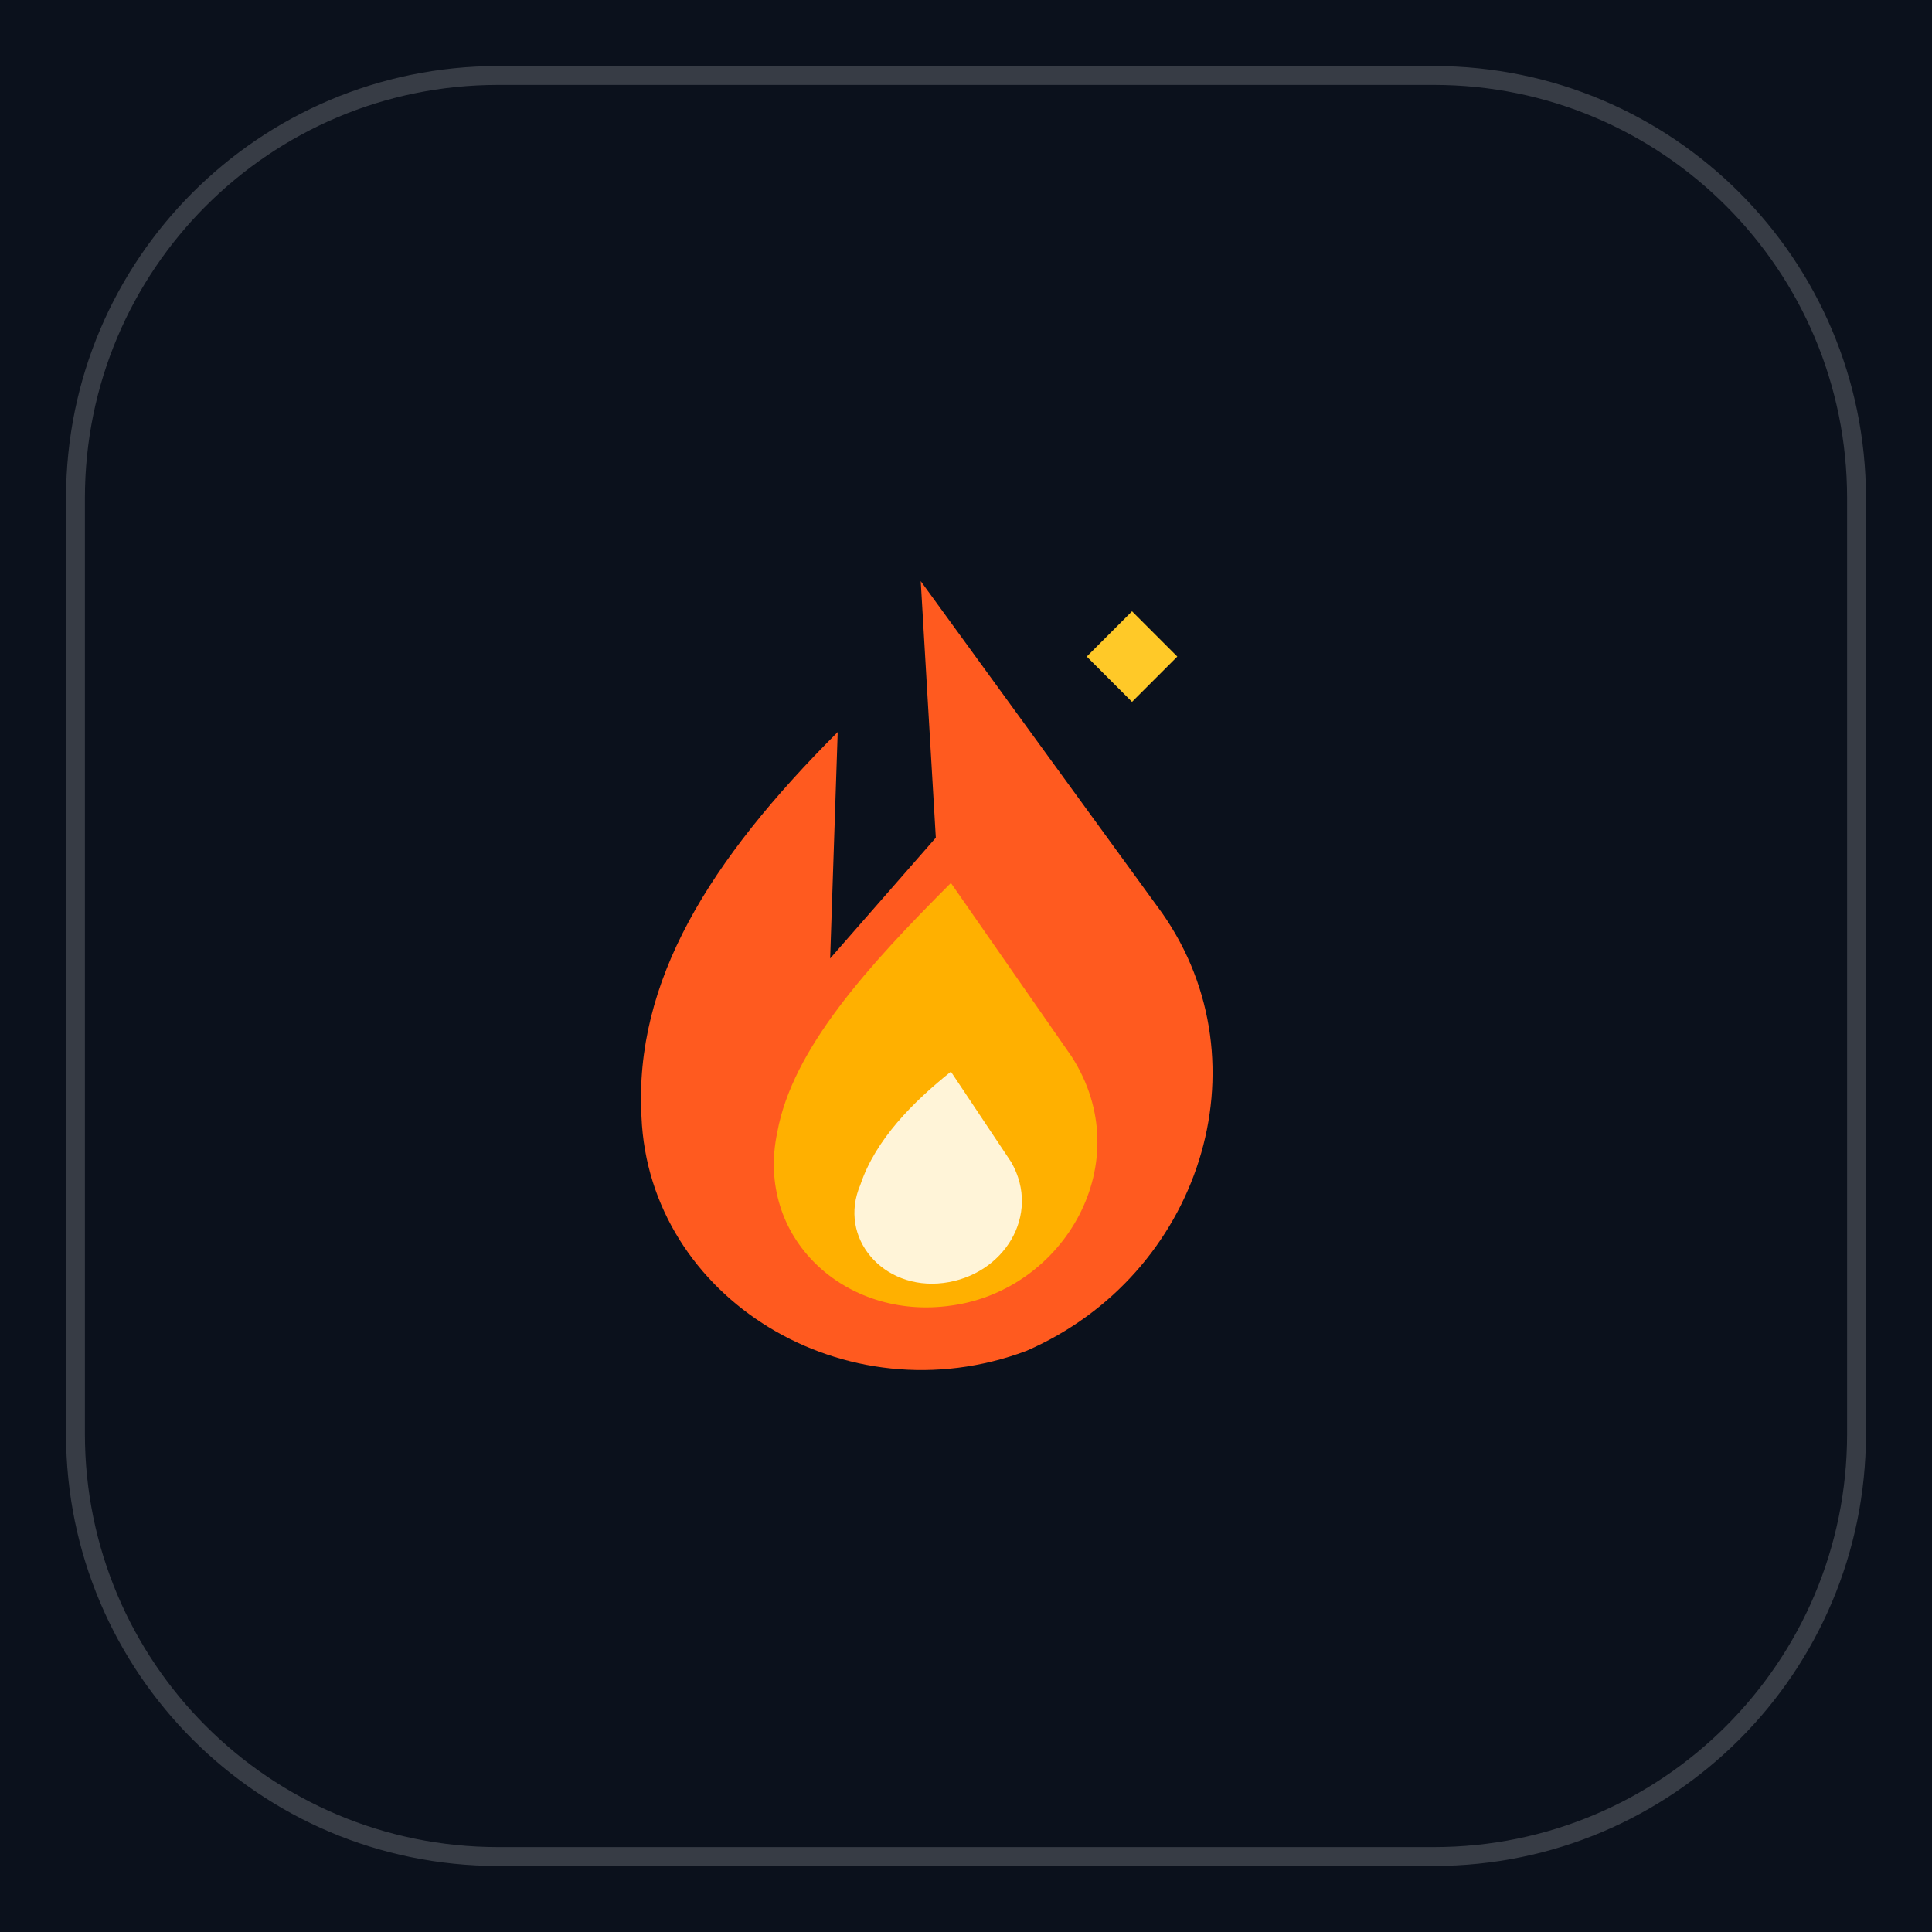
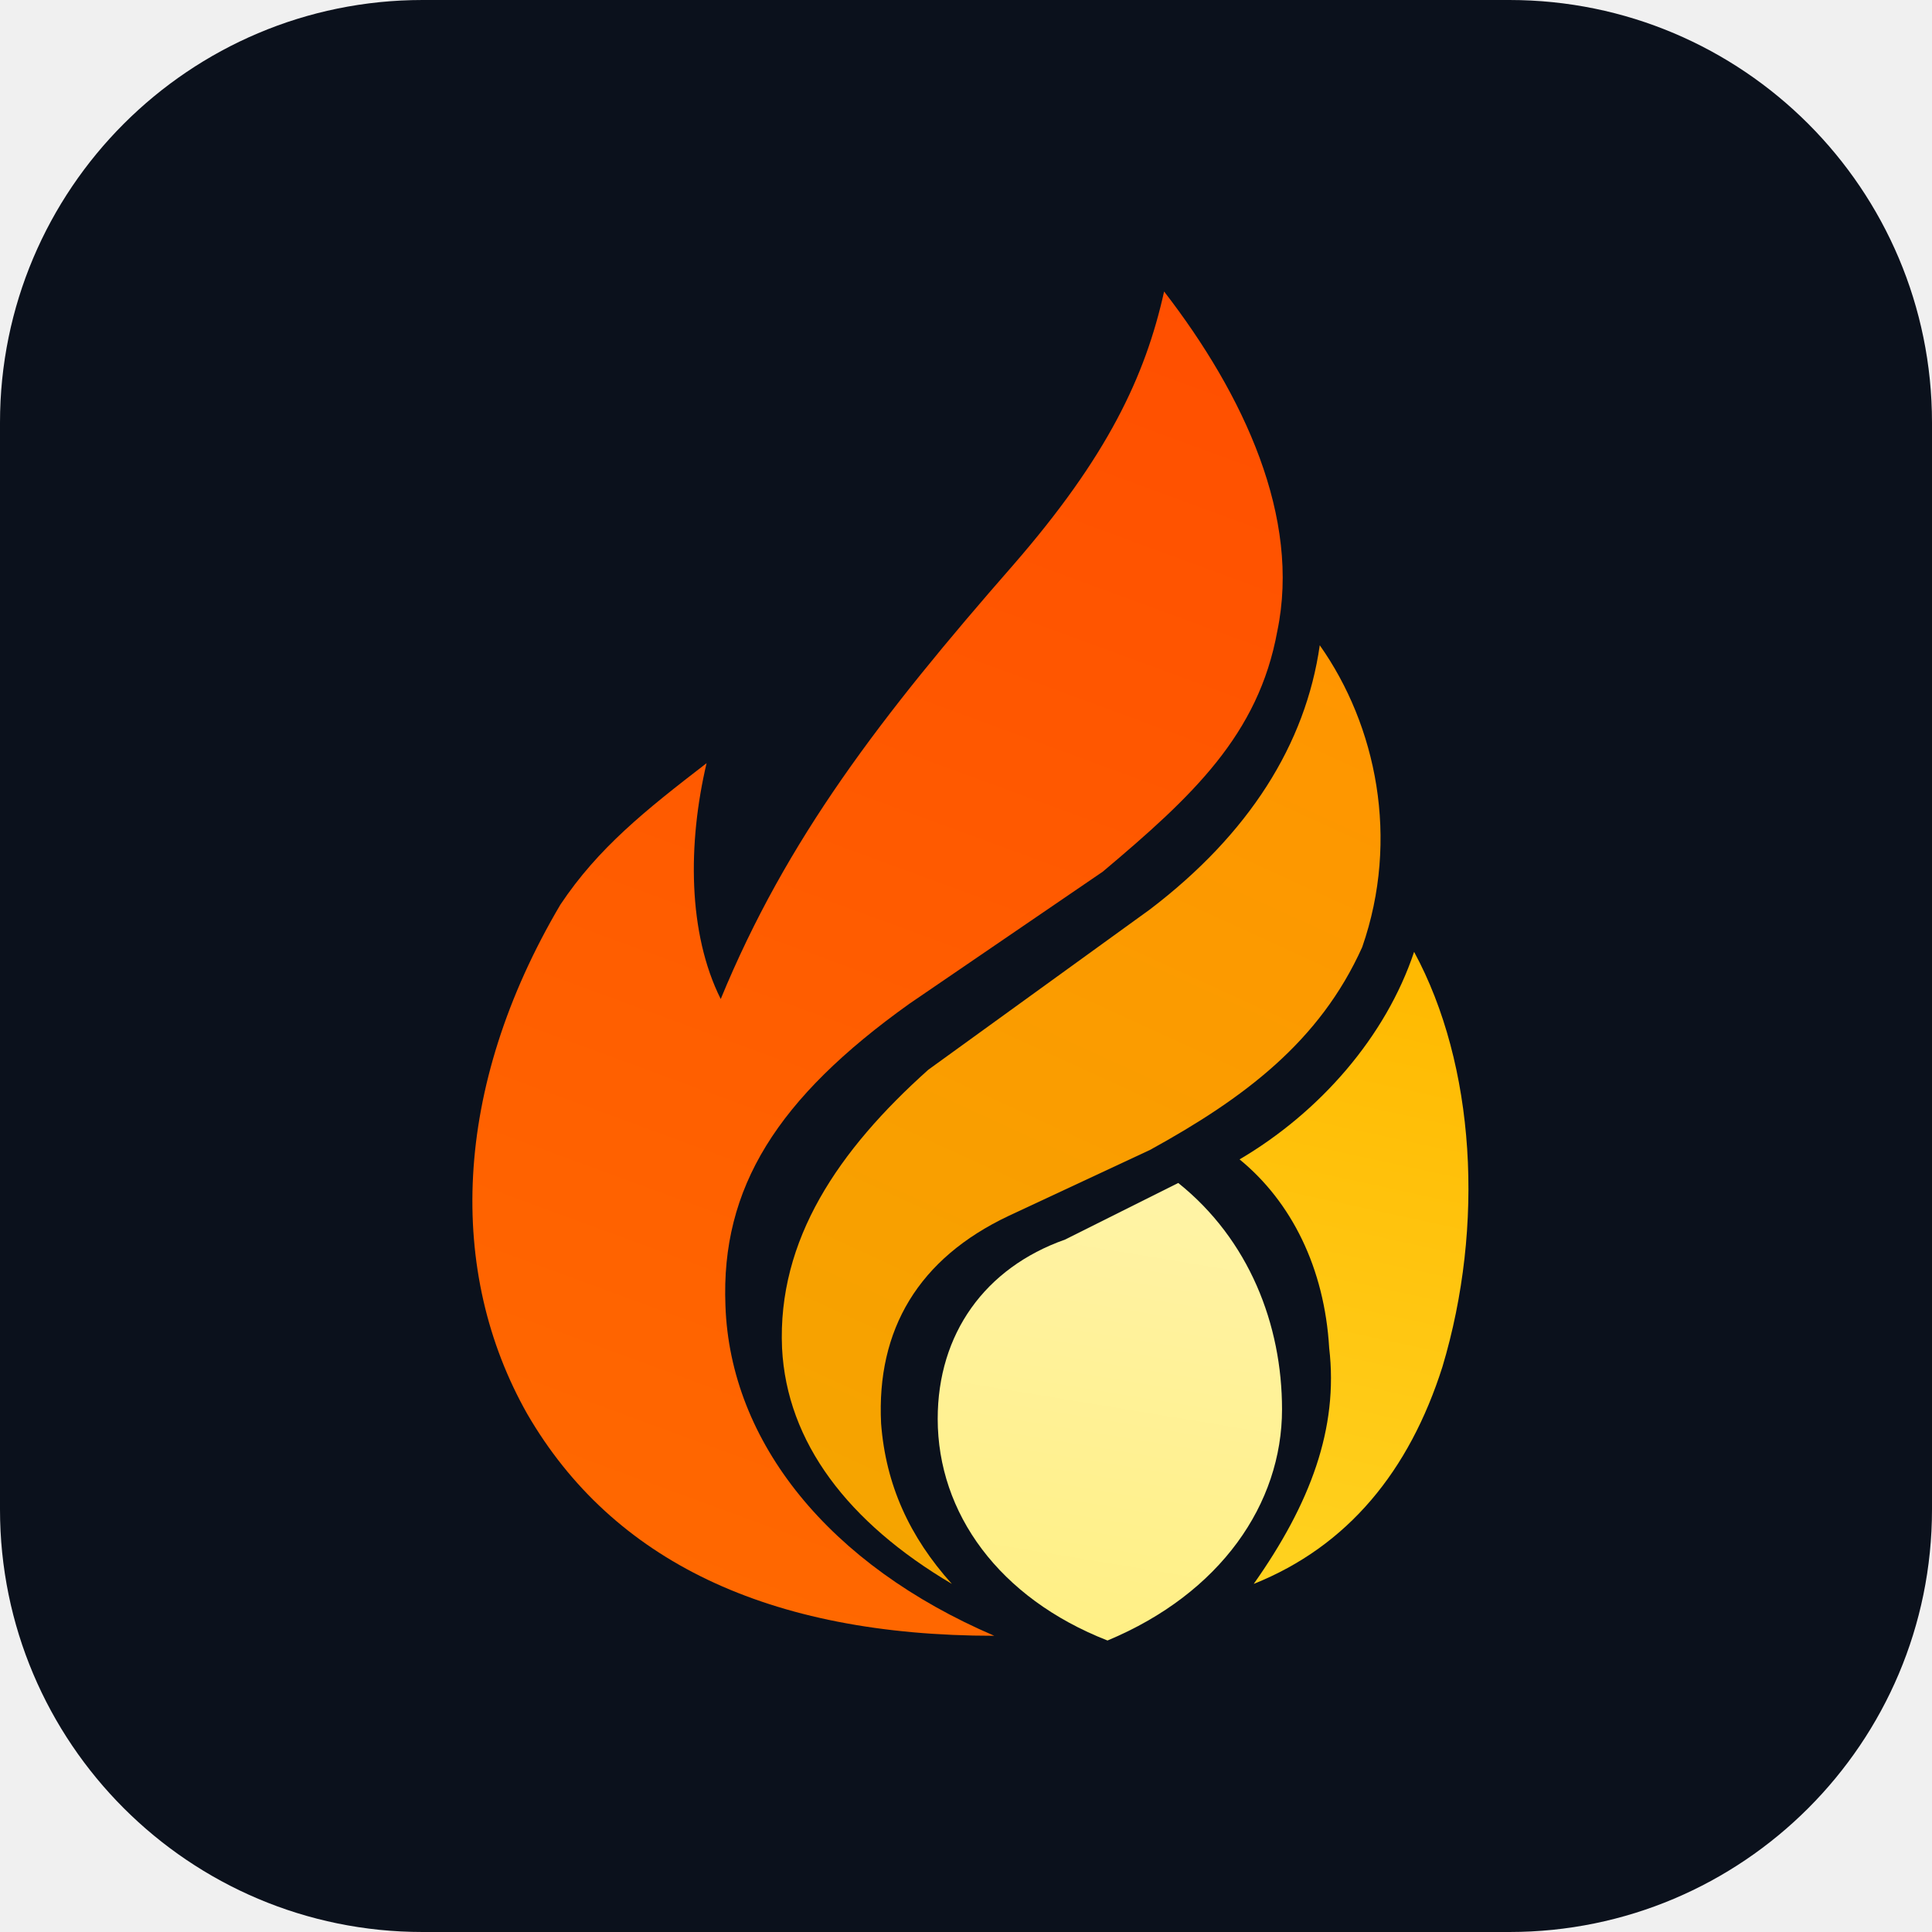
- <svg xmlns="http://www.w3.org/2000/svg" width="512" height="512" viewBox="0 0 512 512" fill="none">
-   <rect width="512" height="512" fill="#0B111C" />
-   <rect x="20" y="20" width="472" height="472" rx="112" stroke="#FFFFFF" stroke-opacity="0.18" stroke-width="5" />
-   <g transform="translate(144 144) scale(2)">
-     <path d="M50 5L82 49C96 69 87 97 64 107C40 116 14 100 13 76C12 58 22 42 39 25L38 55L52 39L50 5Z" fill="#FF5A1F" />
-     <path d="M54 45L70 68C79 82 69 99 54 101C40 103 28 92 31 78C33 67 43 56 54 45Z" fill="#FFB000" />
-     <path d="M54 70L62 82C66 89 61 97 53 98C45 99 39 92 42 85C44 79 49 74 54 70Z" fill="#FFF4D8" />
-     <path d="M78 9L84 15L78 21L72 15L78 9Z" fill="#FFC928" />
+ <svg xmlns="http://www.w3.org/2000/svg" width="512" height="512" viewBox="0 0 512 512" fill="none" role="img" aria-labelledby="title">
+   <defs>
+     <linearGradient id="ember" x1="150" y1="0" x2="45" y2="286" gradientUnits="userSpaceOnUse">
+       <stop stop-color="#FF4F00" />
+       <stop offset="1" stop-color="#FF6900" />
+     </linearGradient>
+     <linearGradient id="amber" x1="181" y1="75" x2="90" y2="274" gradientUnits="userSpaceOnUse">
+       <stop stop-color="#FF9500" />
+       <stop offset="1" stop-color="#F5A500" />
+     </linearGradient>
+     <linearGradient id="yellow" x1="201" y1="140" x2="172" y2="274" gradientUnits="userSpaceOnUse">
+       <stop stop-color="#FFB800" />
+       <stop offset="1" stop-color="#FFD21F" />
+     </linearGradient>
+     <linearGradient id="core" x1="151" y1="189" x2="135" y2="286" gradientUnits="userSpaceOnUse">
+       <stop stop-color="#FFF3A6" />
+       <stop offset="1" stop-color="#FFF085" />
+     </linearGradient>
+   </defs>
+   <rect width="512" height="512" rx="112" fill="#0B111C" />
+   <g transform="translate(123.5 77.25) scale(1.25)">
+     <path d="M148 0C165 22 177 48 172 72C168 94 154 107 135 123L94 151C66 171 54 190 55 215C56 244 77 270 112 285C64 285 31 269 13 238C-4 208-3 169 20 130C28 118 38 110 51 100C47 117 47 136 54 150C68 116 88 90 116 58C136 35 144 18 148 0Z" fill="url(#ember)" />
+     <path d="M181 75C193 92 198 116 190 139C181 159 165 171 145 182L115 196C96 205 87 220 88 240C89 253 94 264 103 274C81 261 68 244 67 224C66 201 79 182 98 165L145 131C166 115 178 96 181 75Z" fill="url(#amber)" />
+     <path d="M201 140C214 164 216 198 207 228C200 250 187 266 167 274C179 257 185 241 183 224C182 207 175 193 164 184C181 174 195 158 201 140Z" fill="url(#yellow)" />
+     <path d="M151 189C166 201 173 219 173 237C173 257 160 276 136 286C113 277 100 259 100 239C100 221 110 207 127 201L151 189Z" fill="url(#core)" />
  </g>
</svg>
